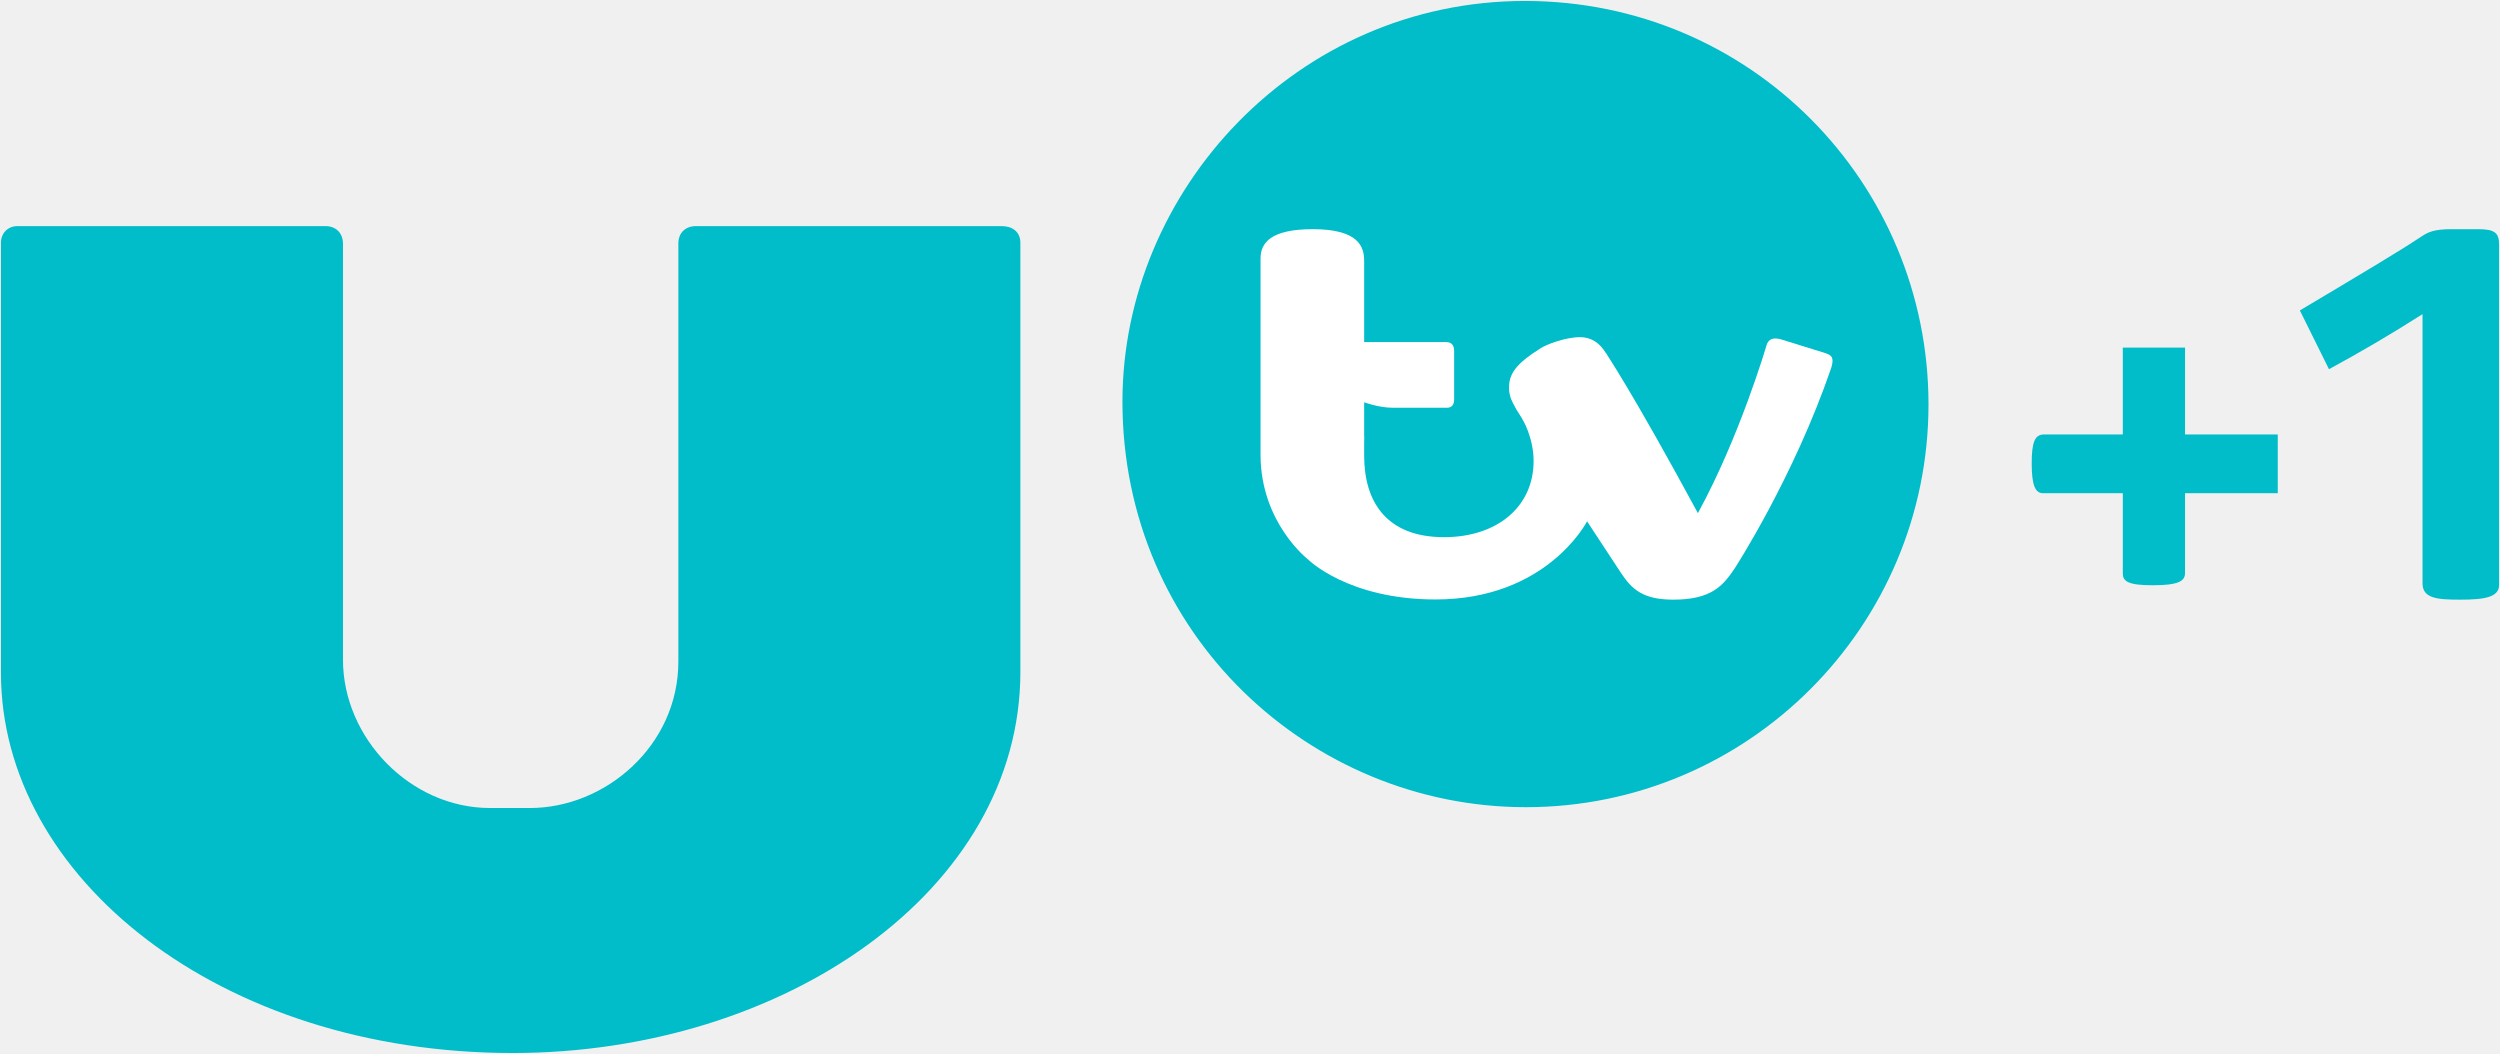
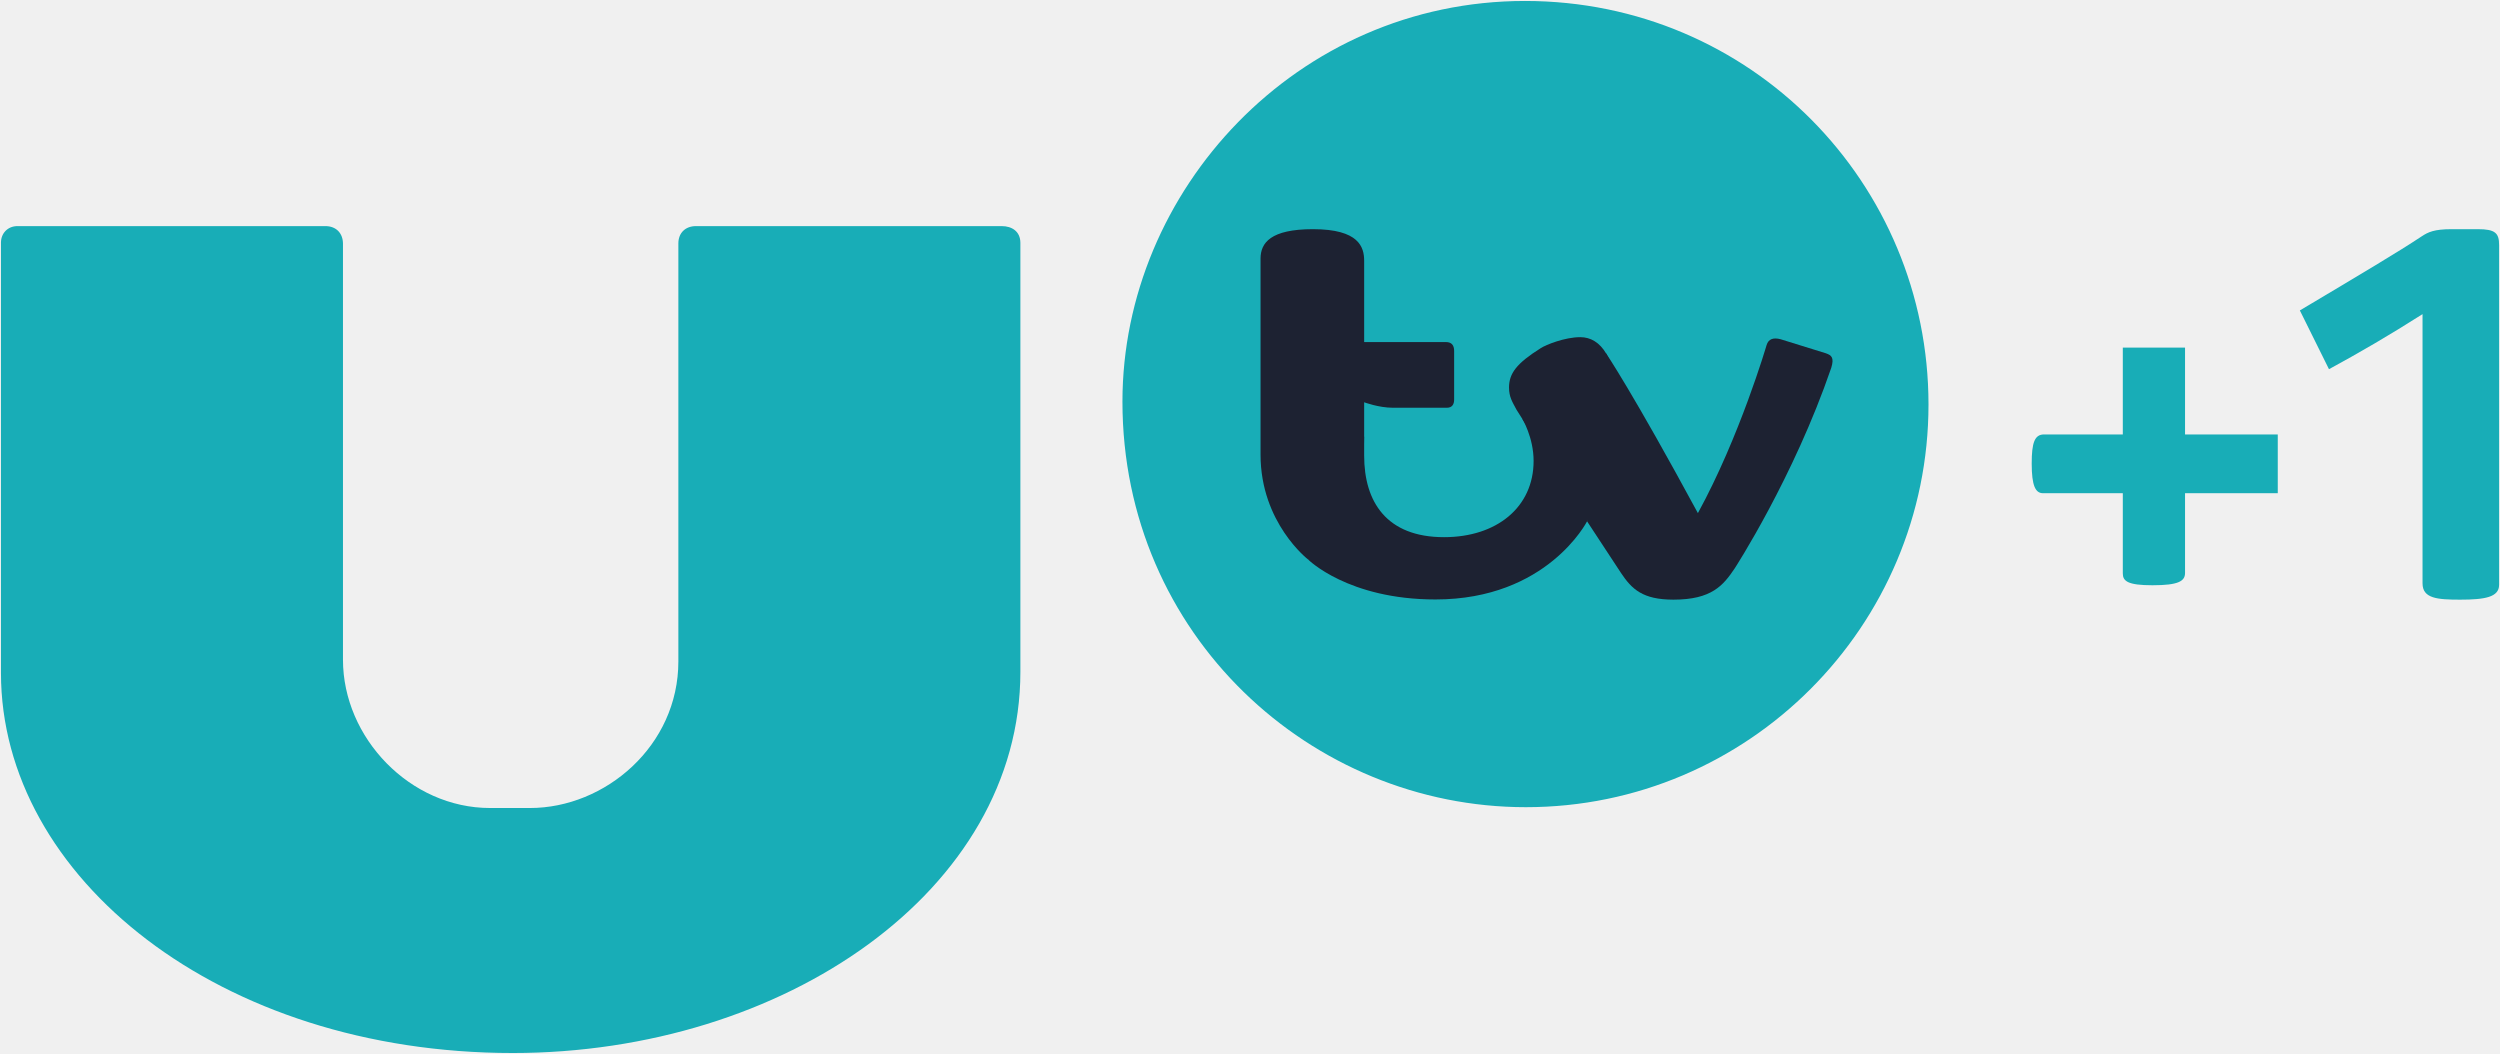
<svg xmlns="http://www.w3.org/2000/svg" id="svg3077" width="1295.7" height="546.26" version="1.1">
-   <g id="layer1" transform="translate(-114.61 322.81)">
-     <rect id="rect4151" x="761.61" y="-212.93" width="309.28" height="203.96" fill="#fff" />
-     <path id="path3736" d="m380.3 222.94c-151.79 0-265.19-90.984-265.19-196.99v-223c0-4.853 3.515-8.577 8.577-8.577h159.53c5.782 0 9.149 3.855 9.149 9.149v215.57c0 40.53 34.777 76.875 76.25 76.875h20.658c39.02 0 76.92-32.224 76.92-75.982v-216.67c0-5.256 3.484-8.937 9.149-8.937h158.44c5.237 0 9.67 2.718 9.67 8.707v222.3c0 113.29-122.56 197.56-263.16 197.56z" fill="#00bdc9" />
-     <path id="path3738" d="m696.35-114.67c0-109.25 90.226-207.64 208.62-207.64 117.27 0 209.14 94.604 209.14 209.14 0 114.75-93.25 208.71-208.71 208.71-111.19 0-209.05-89.174-209.05-210.21z" fill="#00bdc9" />
-     <g id="g3030" transform="matrix(.89468 0 0 .89468 733.76 -213.11)">
-       <g id="g3759" transform="matrix(.78979 0 0 .7927 -126.88 -310.1)" fill="#fff">
-         <path id="path3024" d="m244 645.49 31-80 10-10v14c0 33.674 16.336 59.582 58.607 59.582 38.544 0 65.674-21.835 65.674-55.718 0-17.222-8.337-30.888-8.337-30.888l43.723 21.832 3.833 53.193s-29.116 57.104-111.19 57.104c-64.09 0-93.309-29.104-93.309-29.104z" />
-         <path id="path3022" d="m244 645.49s-35-26.747-35-76.759v-143.24c0-11.518 7.432-21.499 38.42-21.499 33.864 0 37.58 13.182 37.58 23.071v59.428h60c4.329 0 6 2.531 6 6.54v35.46c0 3.353-1.368 6-5.304 6h-39.696c-10.294 0-21-4-21-4v24c0 29.924-7.732 60.491-41 91z" />
-         <path id="path3028" d="m448.5 617.49 9.527-104.68 4.305-18.215s19.014 27.722 67.453 116.9c30.764-55.936 50.383-122.78 50.383-122.78 1.377-4.569 5.025-5.675 10.306-4.283l33.207 10.263c4.032 1.439 6.22 3.032 3.95 10.528-27.621 80.38-70.872 146.69-70.872 146.69-8.327 12.34-16.809 22.817-44.912 22.817-22.673 0-30.569-7.722-38.466-19.509z" />
-         <path id="path3026" d="m448.5 617.49-51.768-81.572c-3.107-5.814-5.475-9.34-5.475-16.244 0.04-10.149 5.314-17.488 23.196-28.691 3.864-2.539 17.791-8.075 29.075-8.075 15.217 0 26.57 15.75 26.57 48.701 0 53.615-21.597 85.881-21.597 85.881z" />
-       </g>
-     </g>
-     <g id="g3056" transform="matrix(.25601 0 0 .25601 971.82 -263.01)" fill="#00bdc9">
+   <g id="g843" fill="#18adb7">
+     <path id="path3736" d="m265.69 545.75c-151.79 0-265.19-90.984-265.19-196.99v-223c0-4.853 3.515-8.577 8.577-8.577h159.53c5.782 0 9.149 3.855 9.149 9.149v215.57c0 40.53 34.777 76.875 76.25 76.875h20.658c39.02 0 76.92-32.224 76.92-75.982v-216.67c0-5.256 3.484-8.937 9.149-8.937h158.44c5.237 0 9.67 2.718 9.67 8.707v222.3c0 113.29-122.56 197.56-263.16 197.56z" />
+     <path id="path3738" d="m581.74 208.14c0-109.25 90.226-207.64 208.62-207.64 117.27 0 209.14 94.604 209.14 209.14 0 114.75-93.25 208.71-208.71 208.71-111.19 0-209.05-89.174-209.05-210.21z" />
+     <g id="g3056" transform="matrix(.25601 0 0 .25601 857.21 59.8)">
      <path id="path3052" d="m949.17 764.91h-161.43c-15.346 0-23-14.825-23-60 0-42.126 5.791-59 25-59h159.43v-175.8h126v175.8h187.7v119h-187.7v161.33c0 16.73-13.223 25-66 25-50.172 0-60-8.428-60-24z" />
      <path id="path3054" d="m1632.1 980.4c-46.515 0-76.143-2.477-76.143-33.036v-545c-67.536 43.028-129.92 79.19-189.39 111.46l-58.968-118.95c127.73-76.038 199.37-118.59 246.86-150.13 12.828-8.402 24.877-14.383 60.502-14.383h53c35.168 0 43 7.96 43 32v688c0 24.847-28.253 30.036-78.857 30.036z" />
    </g>
  </g>
+   <g id="g3030" transform="matrix(.89468 0 0 .89468 619.15 109.7)" fill="#1d2232">
+     <g id="g3759" transform="matrix(.78979 0 0 .7927 -126.88 -310.1)" fill="#1d2232">
+       <path id="path3024" d="m244 645.49 31-80 10-10v14c0 33.674 16.336 59.582 58.607 59.582 38.544 0 65.674-21.835 65.674-55.718 0-17.222-8.337-30.888-8.337-30.888l43.723 21.832 3.833 53.193s-29.116 57.104-111.19 57.104c-64.09 0-93.309-29.104-93.309-29.104z" />
+       <path id="path3022" d="m244 645.49s-35-26.747-35-76.759v-143.24c0-11.518 7.432-21.499 38.42-21.499 33.864 0 37.58 13.182 37.58 23.071v59.428h60c4.329 0 6 2.531 6 6.54v35.46c0 3.353-1.368 6-5.304 6h-39.696c-10.294 0-21-4-21-4v24c0 29.924-7.732 60.491-41 91z" />
+       <path id="path3028" d="m448.5 617.49 9.527-104.68 4.305-18.215s19.014 27.722 67.453 116.9c30.764-55.936 50.383-122.78 50.383-122.78 1.377-4.569 5.025-5.675 10.306-4.283l33.207 10.263c4.032 1.439 6.22 3.032 3.95 10.528-27.621 80.38-70.872 146.69-70.872 146.69-8.327 12.34-16.809 22.817-44.912 22.817-22.673 0-30.569-7.722-38.466-19.509z" />
+       <path id="path3026" d="m448.5 617.49-51.768-81.572c-3.107-5.814-5.475-9.34-5.475-16.244 0.04-10.149 5.314-17.488 23.196-28.691 3.864-2.539 17.791-8.075 29.075-8.075 15.217 0 26.57 15.75 26.57 48.701 0 53.615-21.597 85.881-21.597 85.881z" />
+     </g>
+   </g>
</svg>
